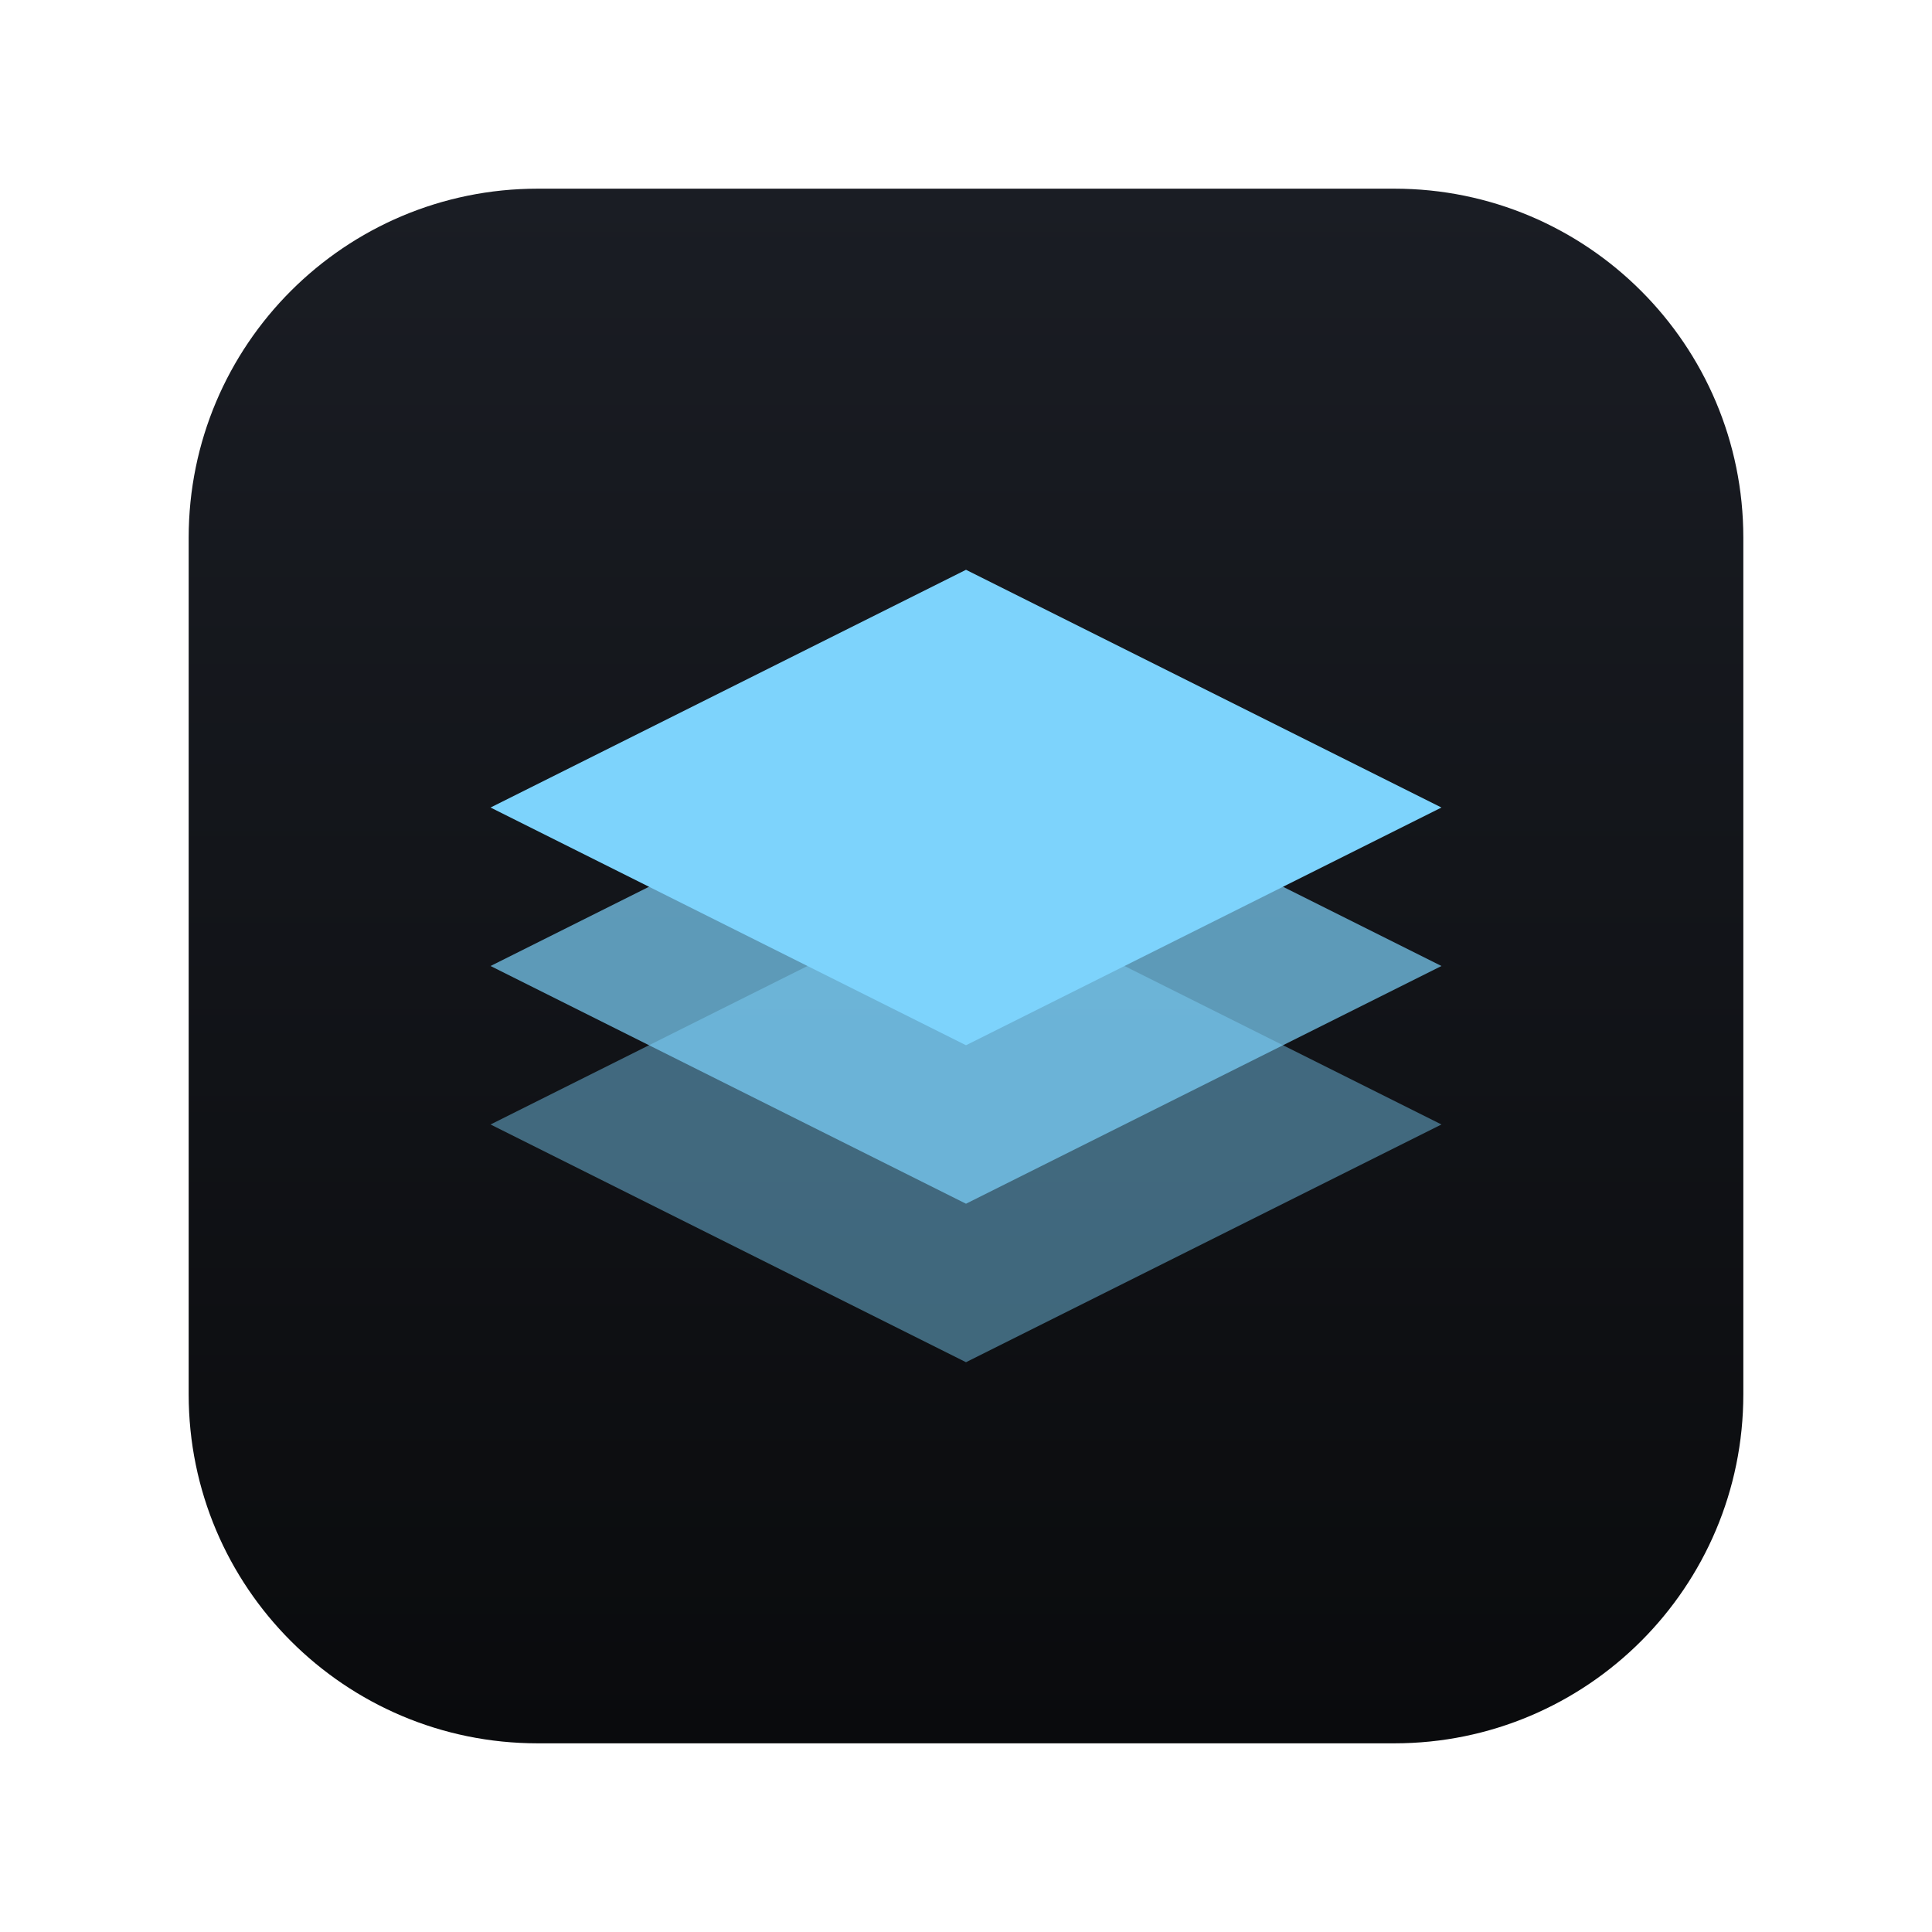
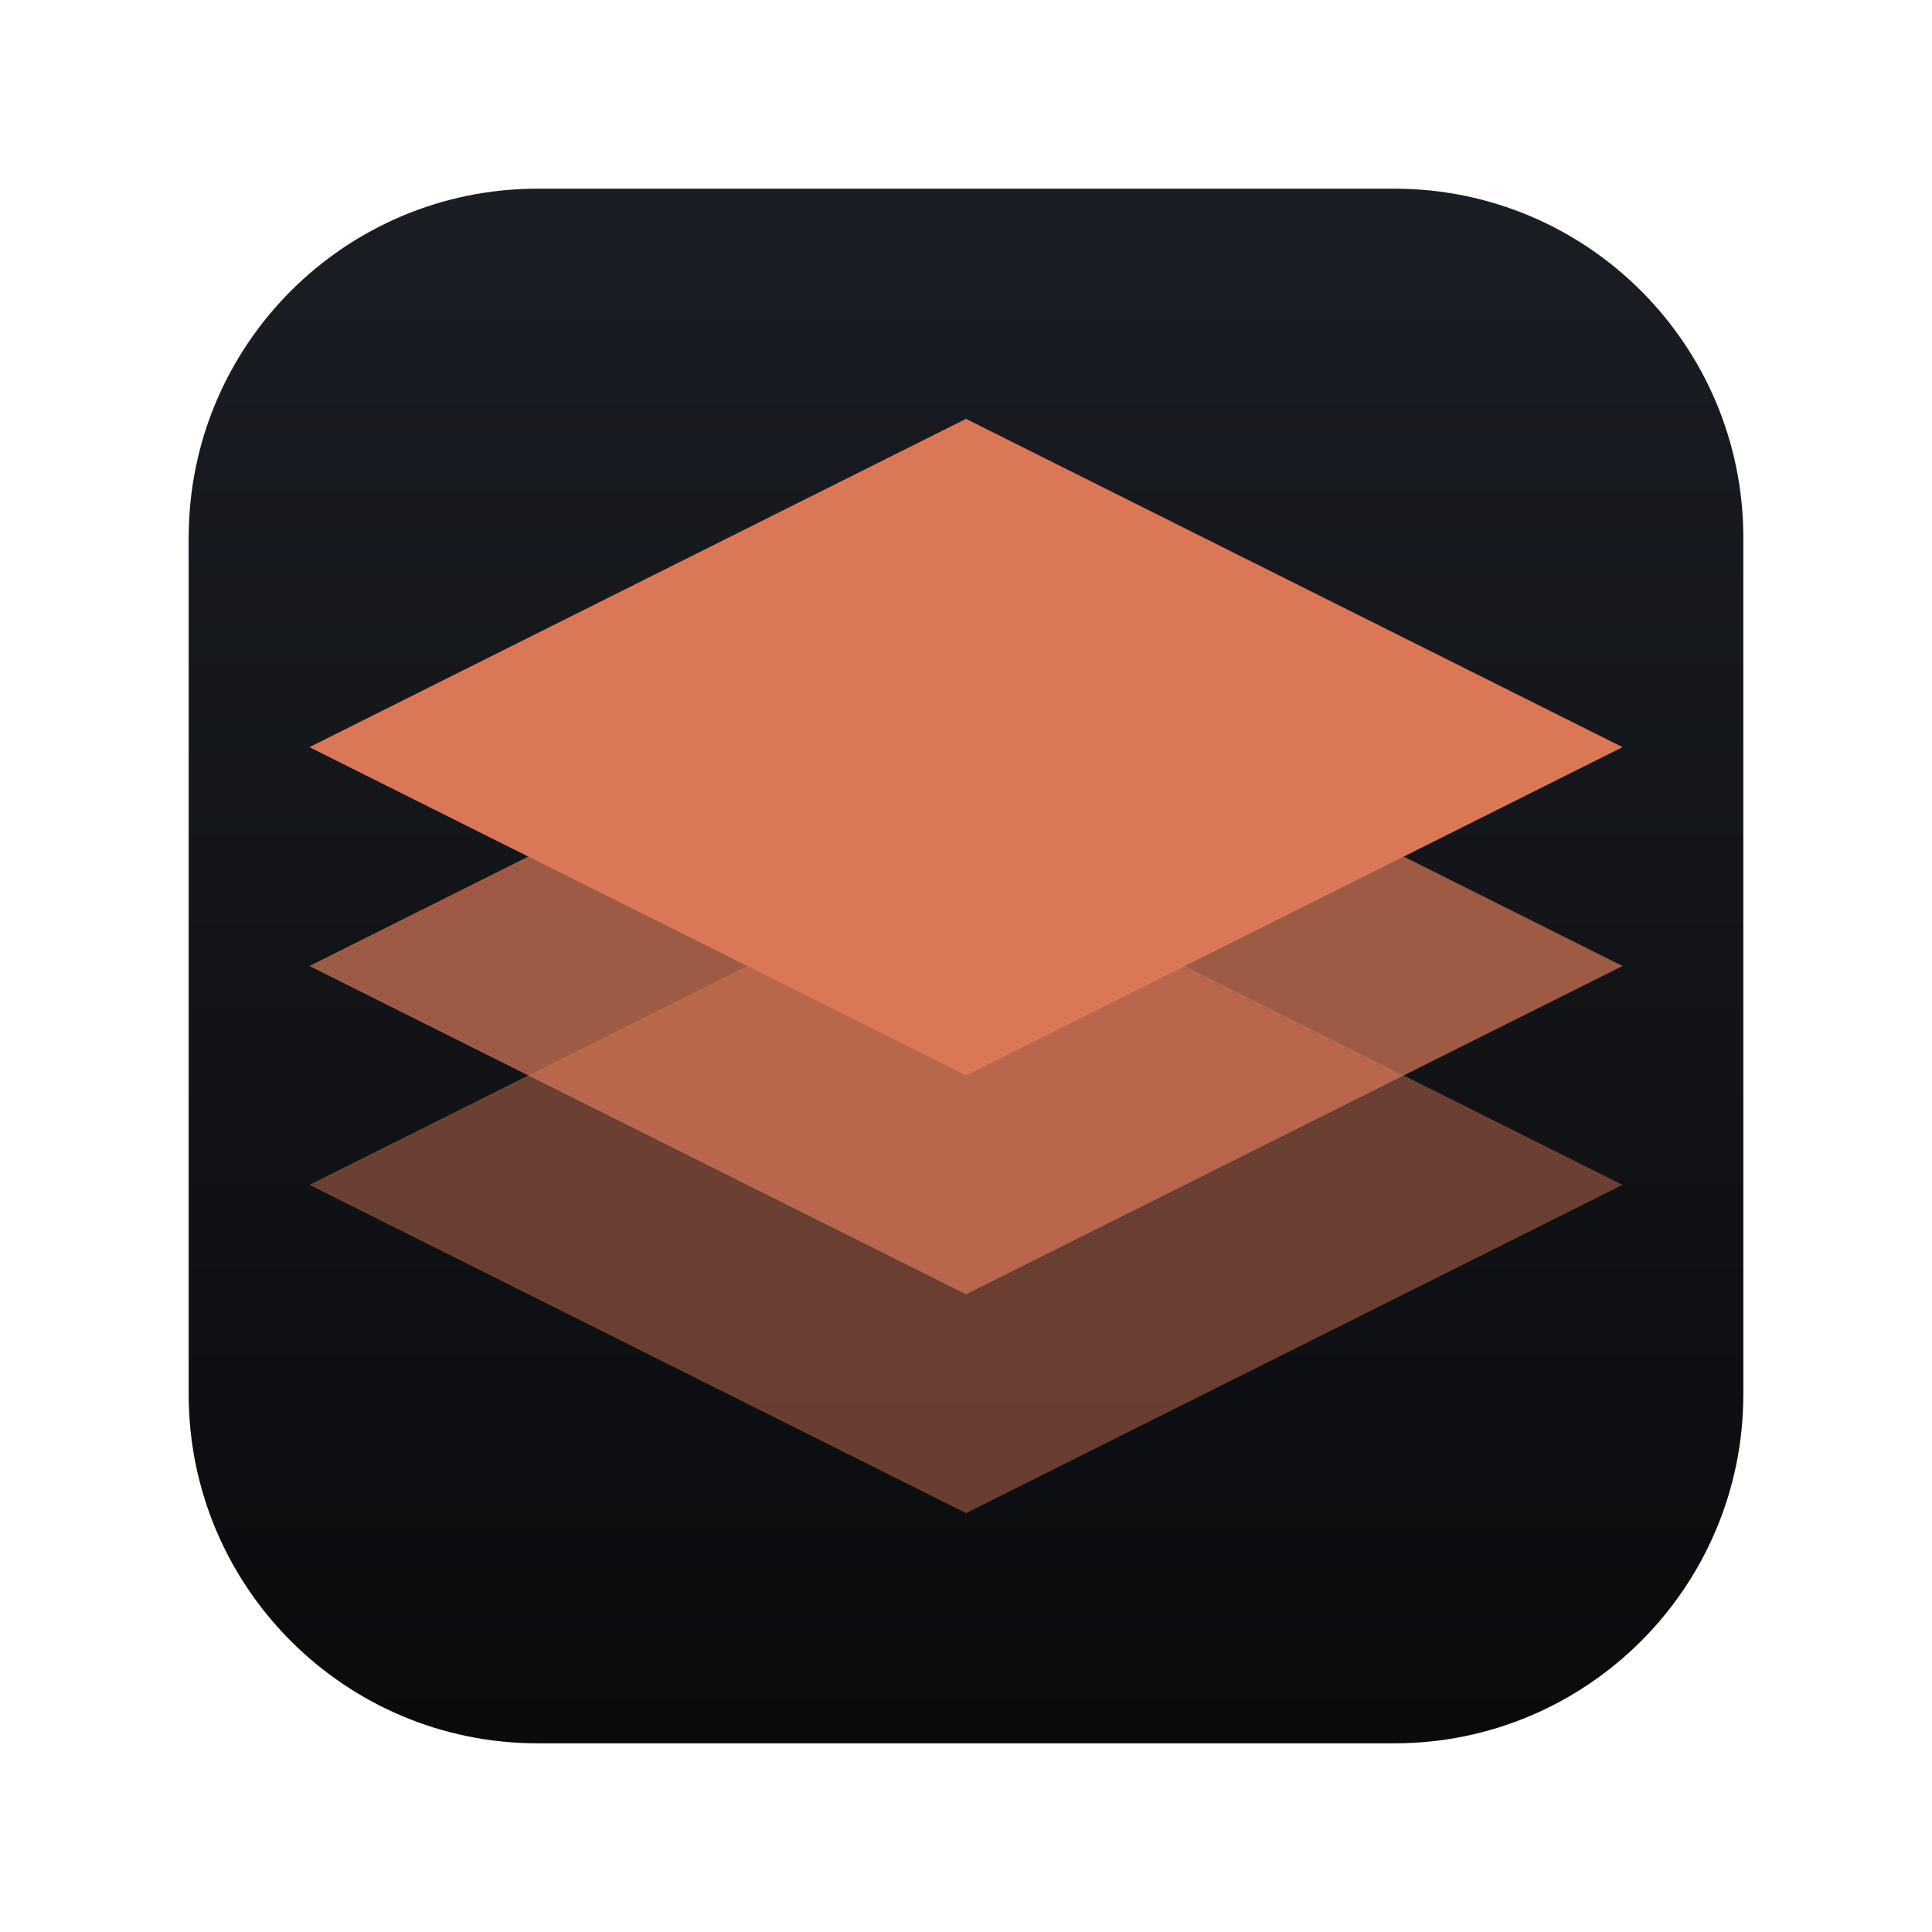
<svg xmlns="http://www.w3.org/2000/svg" width="1024" height="1024" viewBox="0 0 1024 1024">
  <defs>
    <linearGradient id="bg" x1="512" y1="100" x2="512" y2="924" gradientUnits="userSpaceOnUse">
      <stop offset="0" stop-color="#1a1d24" />
      <stop offset="1" stop-color="#0a0b0d" />
    </linearGradient>
-     <linearGradient id="mark" x1="260" y1="300" x2="764" y2="722" gradientUnits="userSpaceOnUse">
-       <stop offset="0" stop-color="#7dd3fc" />
-       <stop offset="0.55" stop-color="#60a5fa" />
-       <stop offset="1" stop-color="#a78bfa" />
-     </linearGradient>
  </defs>
  <rect x="100" y="100" width="824" height="824" rx="185" ry="185" fill="url(#bg)" />
-   <g transform="translate(176 176) scale(21)">
-     <path d="M16 26 4 20l12-6 12 6-12 6Z" fill="url(#mark)" opacity="0.45" />
-     <path d="M16 22 4 16l12-6 12 6-12 6Z" fill="url(#mark)" opacity="0.7" />
-     <path d="M16 18 4 12l12-6 12 6-12 6Z" fill="url(#mark)" />
+   <g transform="translate(48 48) scale(29)" fill="#d97757">
+     <path d="M16 26 4 20l12-6 12 6-12 6Z" opacity="0.45" />
+     <path d="M16 22 4 16l12-6 12 6-12 6Z" opacity="0.7" />
+     <path d="M16 18 4 12l12-6 12 6-12 6Z" />
  </g>
</svg>
